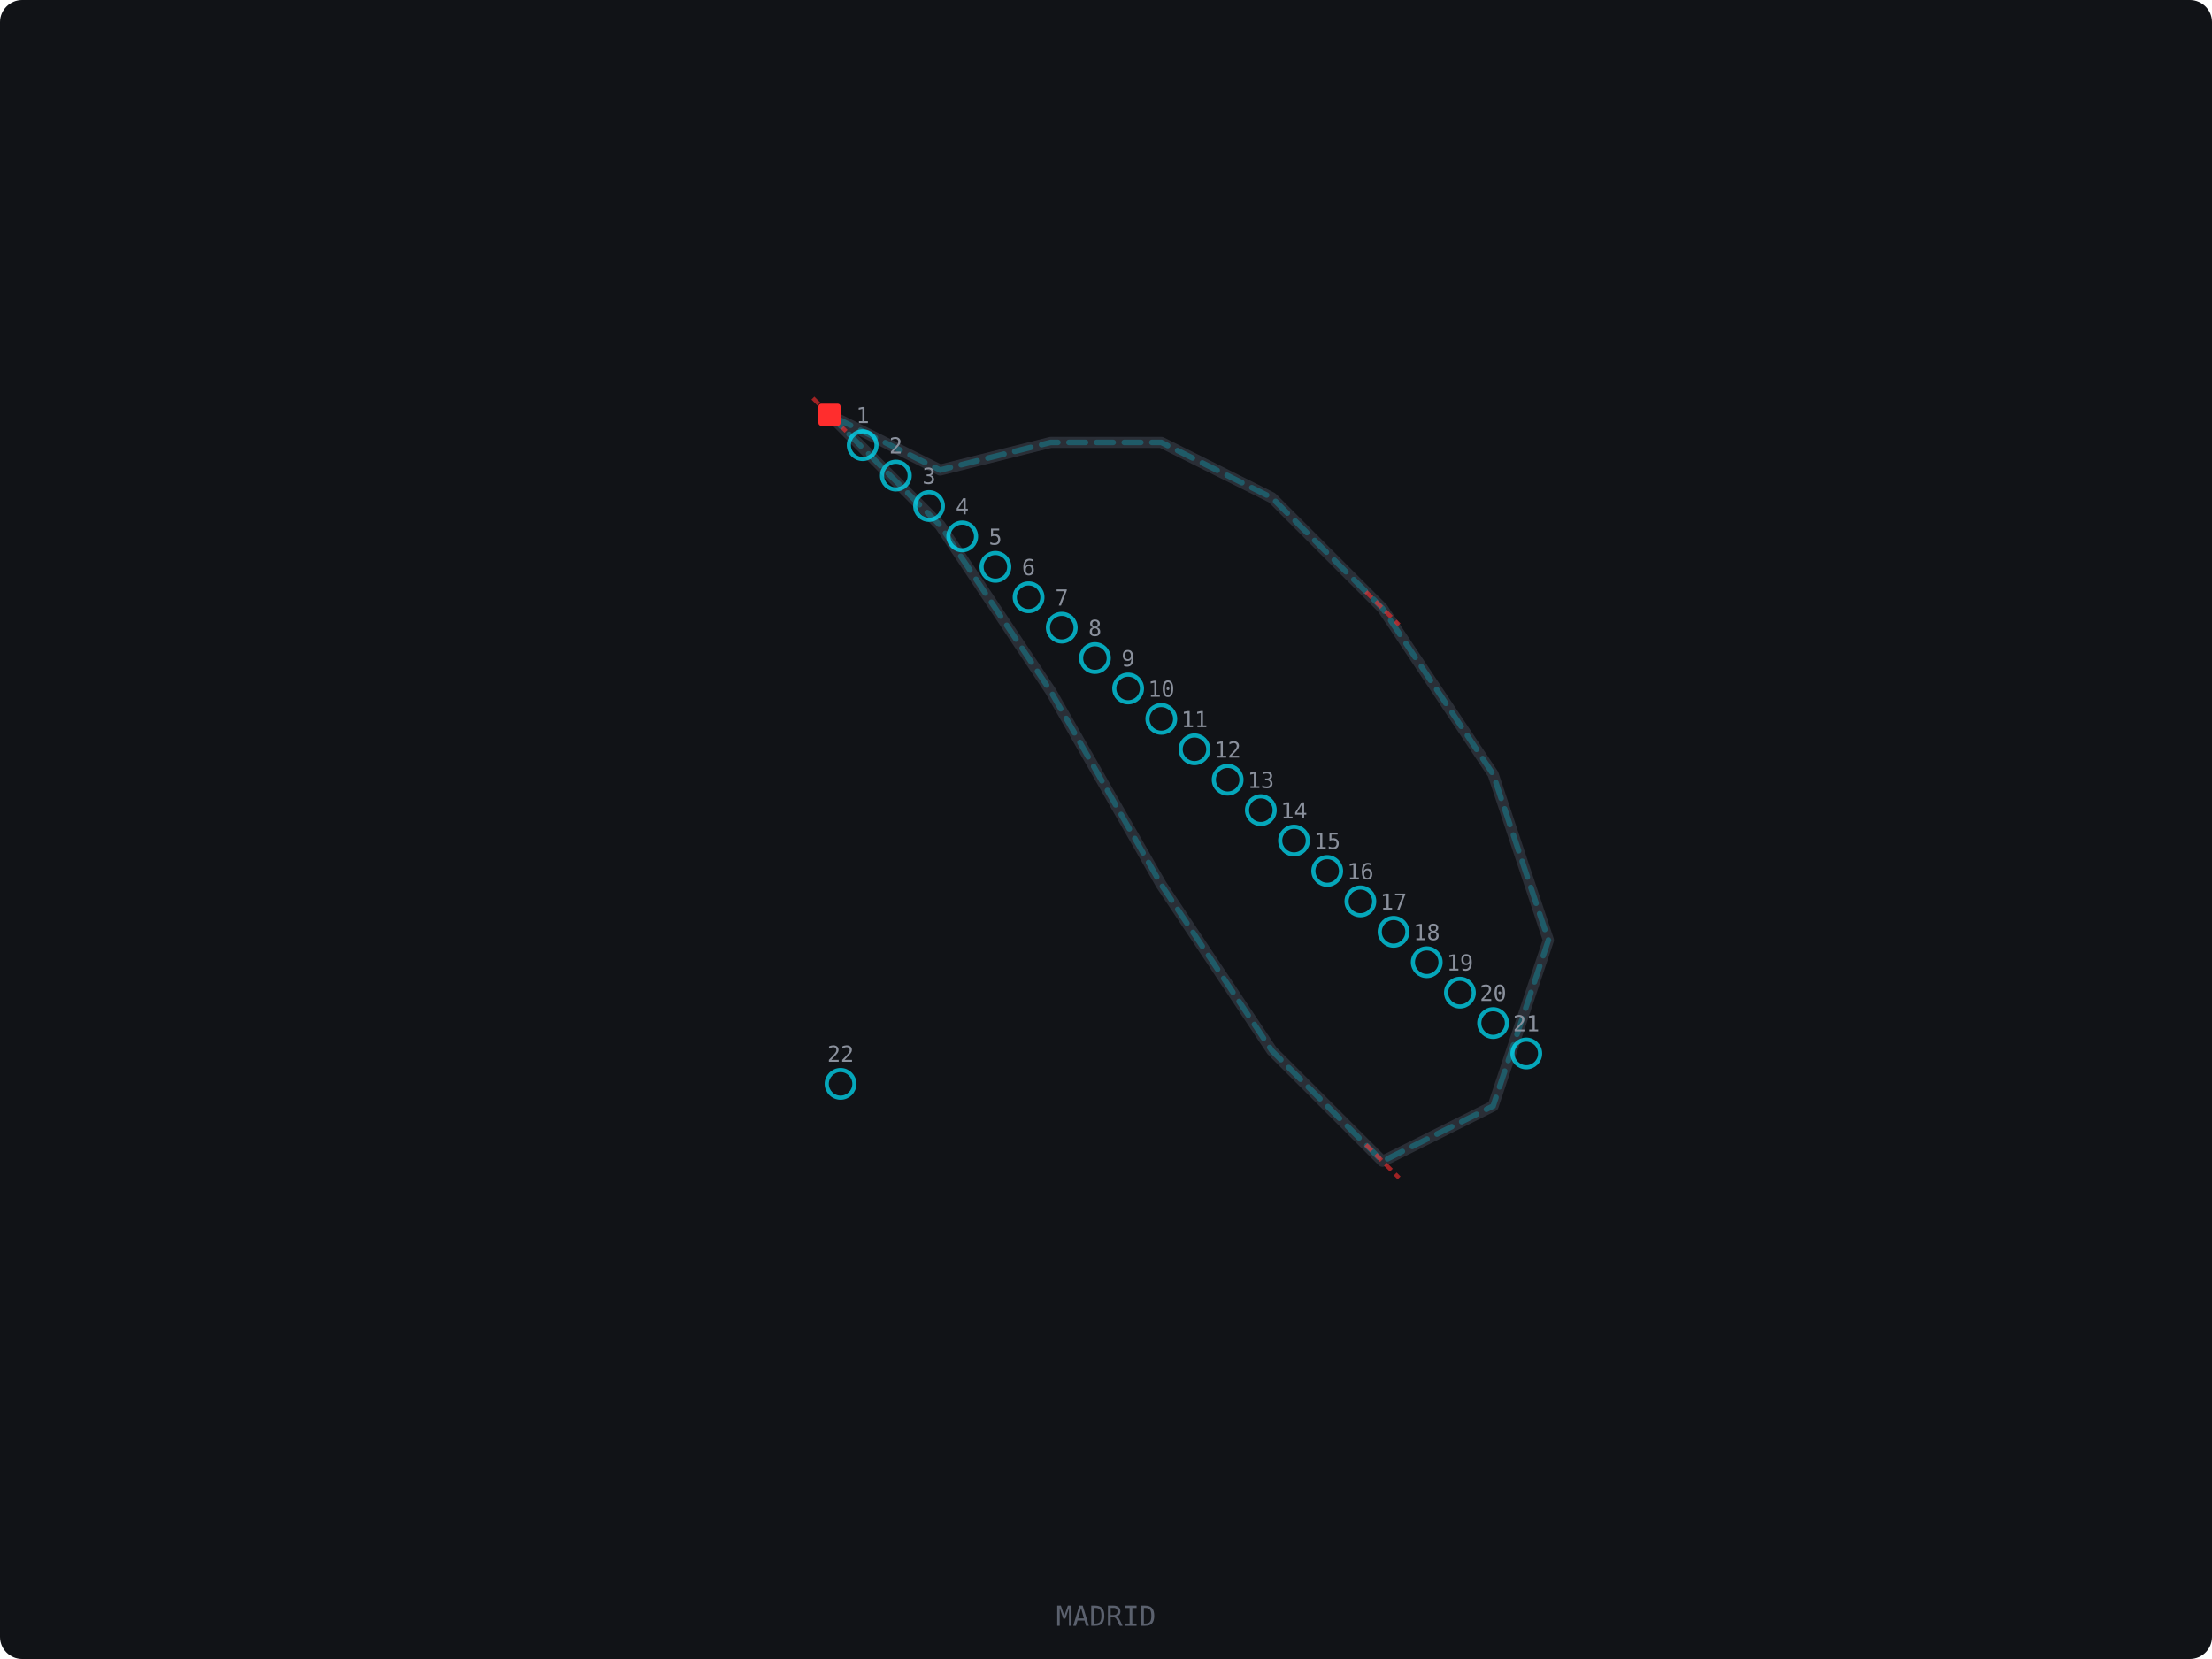
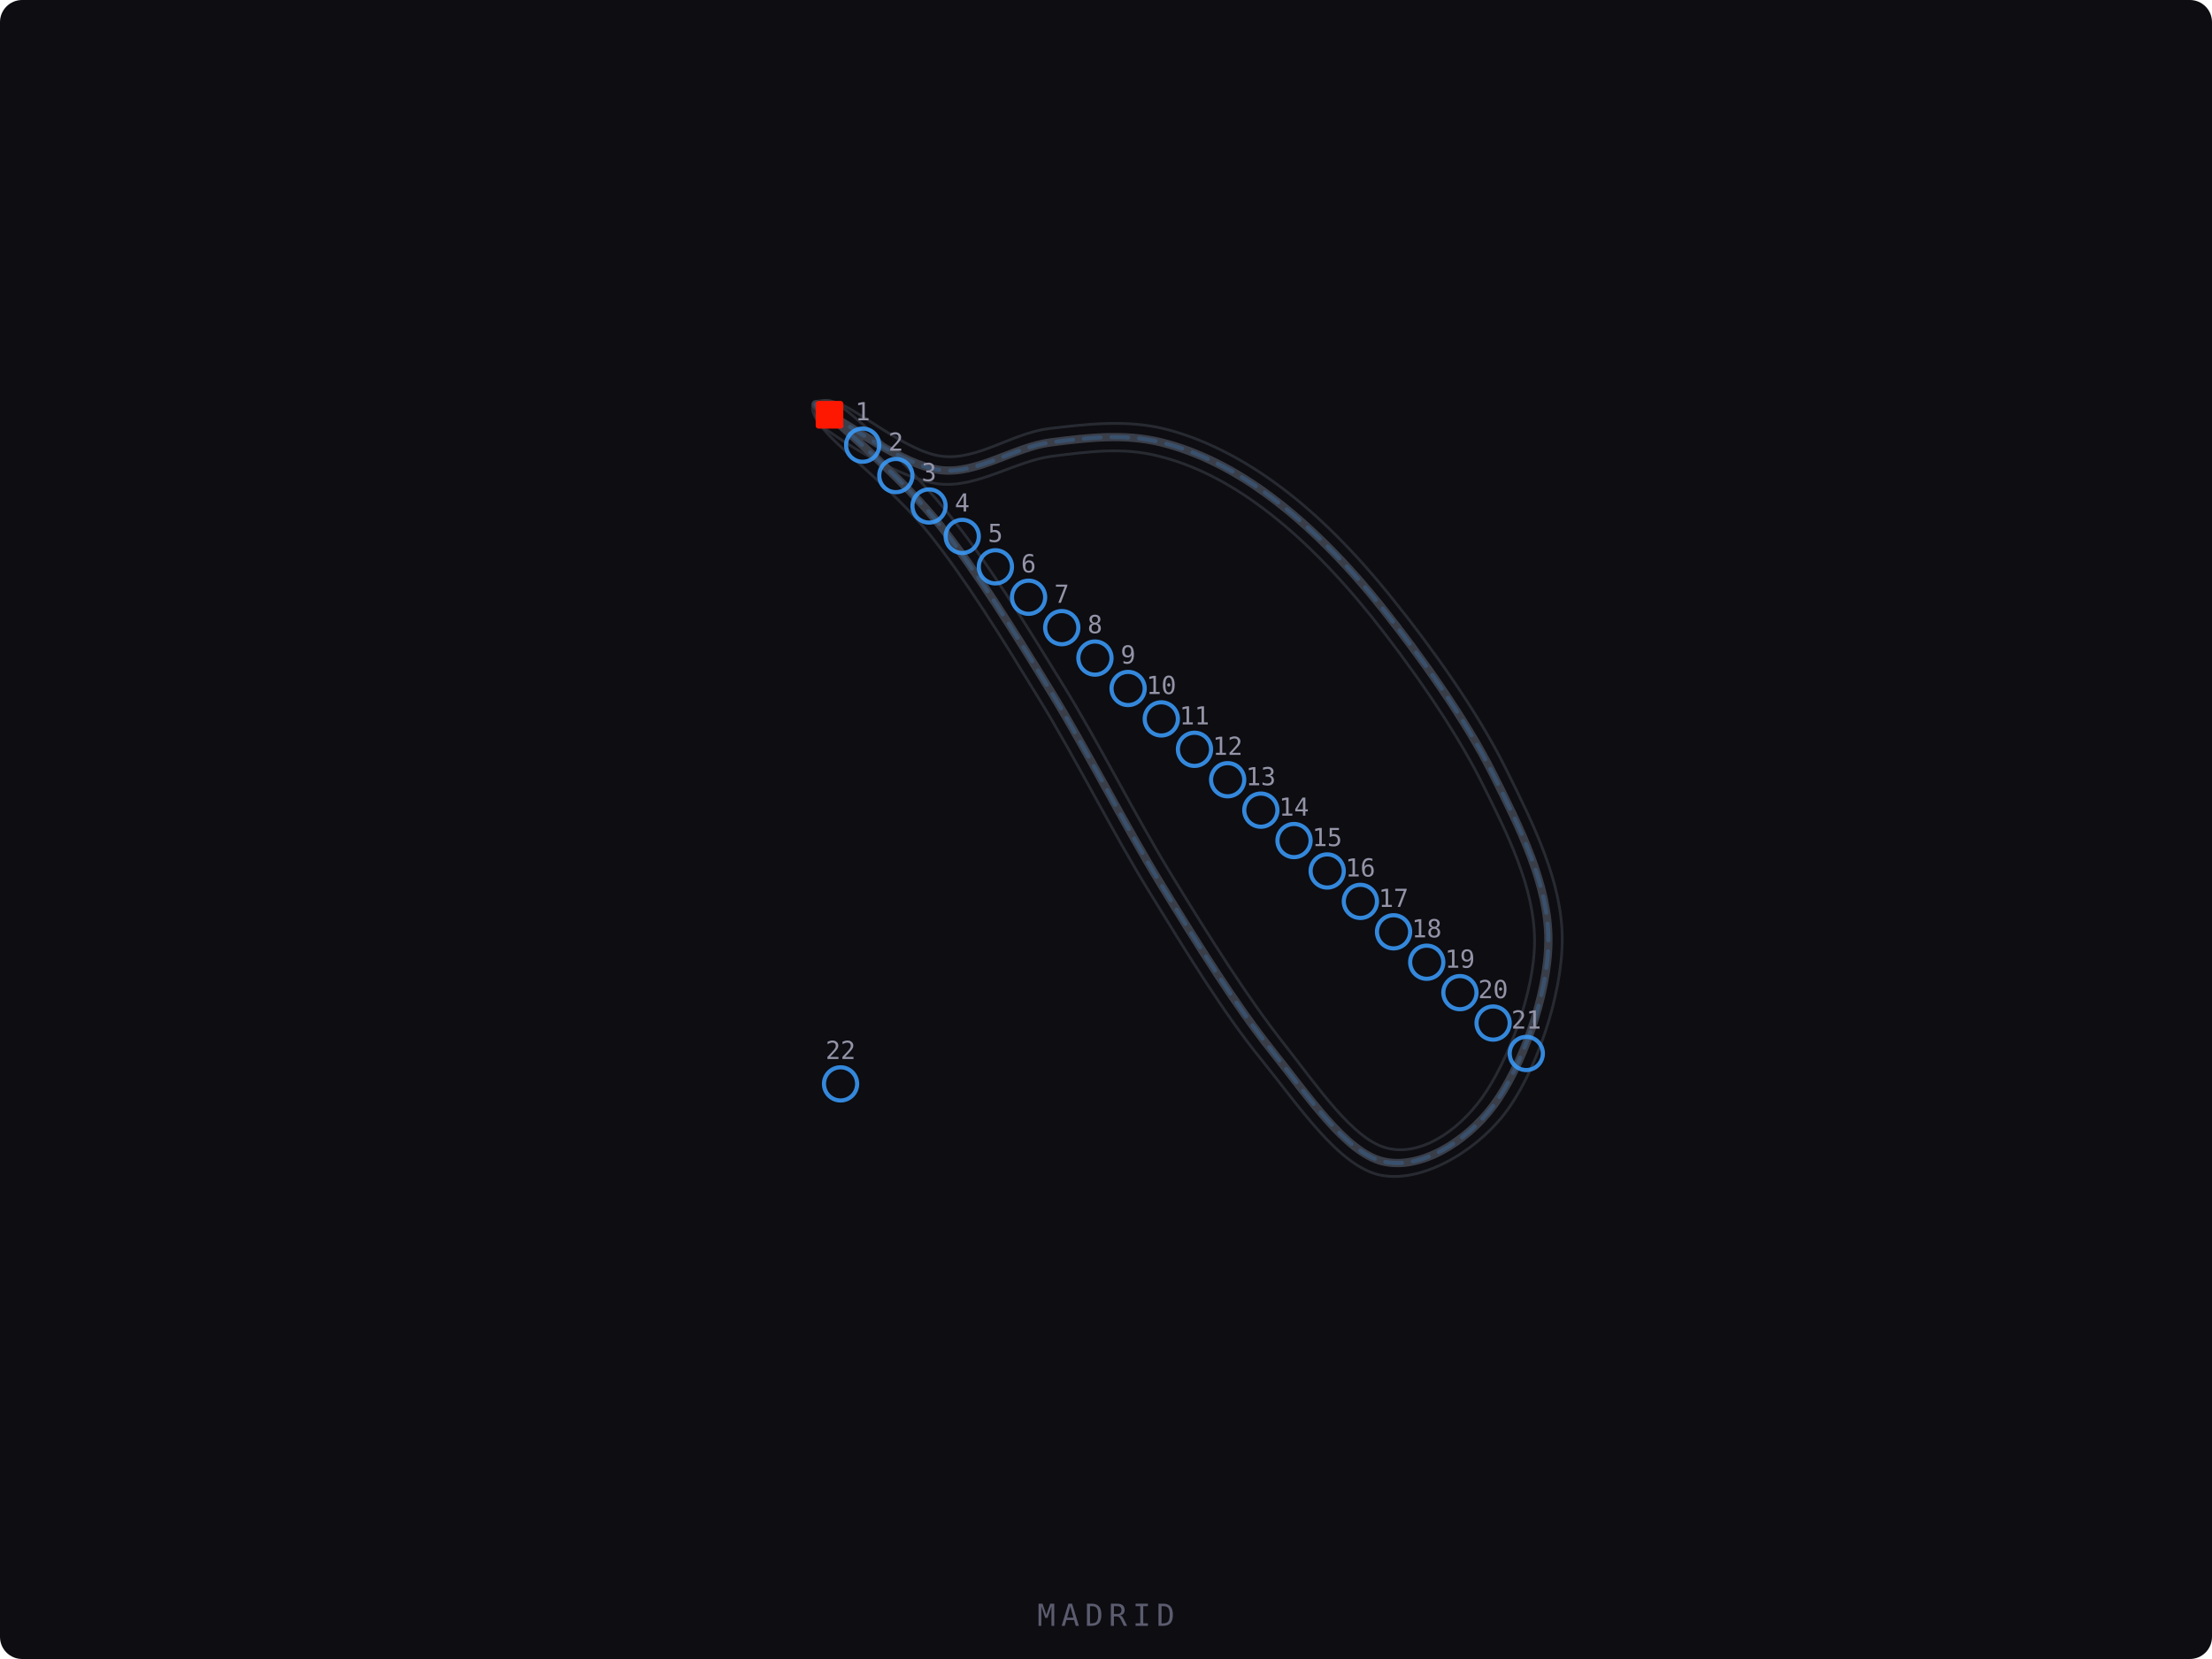
<svg xmlns="http://www.w3.org/2000/svg" viewBox="0 0 800 600" width="800" height="600">
  <defs>
    <style>
-       .track-bg { fill: #111317; }
-       .track-line { fill: none; stroke: #2a2e36; stroke-width: 4; stroke-linecap: round; stroke-linejoin: round; }
-       .track-line-accent { fill: none; stroke: rgba(0,229,255,0.25); stroke-width: 2; stroke-linecap: round; stroke-dasharray: 6,4; }
+       .track-bg { fill: #0d0d12; }
+       .track-line { fill: none; stroke: #3a3e48; stroke-width: 3; stroke-linecap: round; stroke-linejoin: round; }
+       .track-line-accent { fill: none; stroke: rgba(59,158,255,0.20); stroke-width: 1.5; stroke-linecap: round; stroke-dasharray: 6,4; }
+       .track-edge { fill: none; stroke: #3a3e48; stroke-width: 1; stroke-linecap: round; stroke-linejoin: round; opacity: 0.6; }
    </style>
  </defs>
  <rect class="track-bg" width="800" height="600" rx="8" />
-   <polyline class="track-line" points="300.0,150.0 340.0,190.0 380.0,250.0 420.0,320.0 460.0,380.0 500.0,420.0 540.0,400.0 560.0,340.0 540.0,280.0 500.0,220.0 460.0,180.0 420.0,160.0 380.0,160.0 340.0,170.0 300.0,150.0" />
-   <polyline class="track-line-accent" points="300.0,150.0 340.0,190.0 380.0,250.0 420.0,320.0 460.0,380.0 500.0,420.0 540.0,400.0 560.0,340.0 540.0,280.0 500.0,220.0 460.0,180.0 420.0,160.0 380.0,160.0 340.0,170.0 300.0,150.0" />
-   <line x1="494.0" y1="414.0" x2="506.0" y2="426.0" stroke="#ff2d2d" stroke-width="1.5" stroke-dasharray="3,2" opacity="0.6" />
-   <line x1="494.0" y1="214.0" x2="506.0" y2="226.0" stroke="#ff2d2d" stroke-width="1.5" stroke-dasharray="3,2" opacity="0.6" />
-   <line x1="294.0" y1="144.0" x2="306.0" y2="156.0" stroke="#ff2d2d" stroke-width="1.5" stroke-dasharray="3,2" opacity="0.6" />
-   <rect x="296.0" y="146.0" width="8" height="8" fill="#ff2d2d" rx="1" />
-   <text x="400" y="588" text-anchor="middle" fill="#5b616e" font-size="10" font-family="monospace">MADRID</text>
-   <circle cx="312.0" cy="161.0" r="5" fill="none" stroke="#00e5ff" stroke-width="1.5" opacity="0.7" />
-   <text x="312.0" y="153.0" text-anchor="middle" fill="#8a909c" font-size="8" font-family="monospace">1</text>
-   <circle cx="324.0" cy="172.0" r="5" fill="none" stroke="#00e5ff" stroke-width="1.5" opacity="0.7" />
-   <text x="324.0" y="164.0" text-anchor="middle" fill="#8a909c" font-size="8" font-family="monospace">2</text>
-   <circle cx="336.0" cy="183.0" r="5" fill="none" stroke="#00e5ff" stroke-width="1.5" opacity="0.7" />
-   <text x="336.0" y="175.0" text-anchor="middle" fill="#8a909c" font-size="8" font-family="monospace">3</text>
-   <circle cx="348.0" cy="194.0" r="5" fill="none" stroke="#00e5ff" stroke-width="1.5" opacity="0.7" />
-   <text x="348.0" y="186.0" text-anchor="middle" fill="#8a909c" font-size="8" font-family="monospace">4</text>
-   <circle cx="360.0" cy="205.0" r="5" fill="none" stroke="#00e5ff" stroke-width="1.5" opacity="0.7" />
-   <text x="360.0" y="197.0" text-anchor="middle" fill="#8a909c" font-size="8" font-family="monospace">5</text>
-   <circle cx="372.0" cy="216.0" r="5" fill="none" stroke="#00e5ff" stroke-width="1.5" opacity="0.7" />
-   <text x="372.0" y="208.0" text-anchor="middle" fill="#8a909c" font-size="8" font-family="monospace">6</text>
-   <circle cx="384.0" cy="227.0" r="5" fill="none" stroke="#00e5ff" stroke-width="1.5" opacity="0.7" />
-   <text x="384.0" y="219.0" text-anchor="middle" fill="#8a909c" font-size="8" font-family="monospace">7</text>
-   <circle cx="396.0" cy="238.0" r="5" fill="none" stroke="#00e5ff" stroke-width="1.5" opacity="0.7" />
-   <text x="396.0" y="230.0" text-anchor="middle" fill="#8a909c" font-size="8" font-family="monospace">8</text>
-   <circle cx="408.0" cy="249.0" r="5" fill="none" stroke="#00e5ff" stroke-width="1.5" opacity="0.7" />
-   <text x="408.0" y="241.0" text-anchor="middle" fill="#8a909c" font-size="8" font-family="monospace">9</text>
-   <circle cx="420.0" cy="260.0" r="5" fill="none" stroke="#00e5ff" stroke-width="1.5" opacity="0.7" />
-   <text x="420.0" y="252.0" text-anchor="middle" fill="#8a909c" font-size="8" font-family="monospace">10</text>
-   <circle cx="432.0" cy="271.0" r="5" fill="none" stroke="#00e5ff" stroke-width="1.5" opacity="0.7" />
-   <text x="432.0" y="263.0" text-anchor="middle" fill="#8a909c" font-size="8" font-family="monospace">11</text>
-   <circle cx="444.0" cy="282.0" r="5" fill="none" stroke="#00e5ff" stroke-width="1.5" opacity="0.7" />
-   <text x="444.0" y="274.0" text-anchor="middle" fill="#8a909c" font-size="8" font-family="monospace">12</text>
-   <circle cx="456.0" cy="293.0" r="5" fill="none" stroke="#00e5ff" stroke-width="1.5" opacity="0.7" />
-   <text x="456.0" y="285.0" text-anchor="middle" fill="#8a909c" font-size="8" font-family="monospace">13</text>
-   <circle cx="468.0" cy="304.0" r="5" fill="none" stroke="#00e5ff" stroke-width="1.5" opacity="0.7" />
-   <text x="468.0" y="296.0" text-anchor="middle" fill="#8a909c" font-size="8" font-family="monospace">14</text>
-   <circle cx="480.0" cy="315.0" r="5" fill="none" stroke="#00e5ff" stroke-width="1.5" opacity="0.7" />
-   <text x="480.0" y="307.0" text-anchor="middle" fill="#8a909c" font-size="8" font-family="monospace">15</text>
-   <circle cx="492.0" cy="326.0" r="5" fill="none" stroke="#00e5ff" stroke-width="1.5" opacity="0.7" />
-   <text x="492.0" y="318.0" text-anchor="middle" fill="#8a909c" font-size="8" font-family="monospace">16</text>
-   <circle cx="504.0" cy="337.0" r="5" fill="none" stroke="#00e5ff" stroke-width="1.5" opacity="0.7" />
-   <text x="504.0" y="329.0" text-anchor="middle" fill="#8a909c" font-size="8" font-family="monospace">17</text>
-   <circle cx="516.0" cy="348.0" r="5" fill="none" stroke="#00e5ff" stroke-width="1.5" opacity="0.7" />
-   <text x="516.0" y="340.0" text-anchor="middle" fill="#8a909c" font-size="8" font-family="monospace">18</text>
-   <circle cx="528.0" cy="359.0" r="5" fill="none" stroke="#00e5ff" stroke-width="1.5" opacity="0.7" />
-   <text x="528.0" y="351.0" text-anchor="middle" fill="#8a909c" font-size="8" font-family="monospace">19</text>
-   <circle cx="540.0" cy="370.0" r="5" fill="none" stroke="#00e5ff" stroke-width="1.5" opacity="0.7" />
-   <text x="540.0" y="362.0" text-anchor="middle" fill="#8a909c" font-size="8" font-family="monospace">20</text>
-   <circle cx="552.0" cy="381.0" r="5" fill="none" stroke="#00e5ff" stroke-width="1.5" opacity="0.7" />
-   <text x="552.0" y="373.0" text-anchor="middle" fill="#8a909c" font-size="8" font-family="monospace">21</text>
-   <circle cx="304.0" cy="392.0" r="5" fill="none" stroke="#00e5ff" stroke-width="1.5" opacity="0.7" />
-   <text x="304.0" y="384.0" text-anchor="middle" fill="#8a909c" font-size="8" font-family="monospace">22</text>
+   <path class="track-edge" d="M 296.5 153.5 C 302.1 161.5 322.9 176.6 336.1 193.1 C 349.3 209.6 362.5 231.0 375.7 252.6 C 389.0 274.2 402.3 300.9 415.7 322.6 C 429.1 344.4 442.3 366.1 456.1 383.1 C 469.9 400.2 484.1 421.5 498.8 424.9 C 513.4 428.2 533.0 417.1 544.0 403.0 C 555.0 388.9 564.9 360.9 565.0 340.0 C 565.1 319.1 554.7 298.3 544.5 277.8 C 534.3 257.2 517.5 233.8 503.9 216.9 C 490.3 199.9 476.8 186.3 463.0 176.0 C 449.2 165.7 435.1 158.6 421.2 155.1 C 407.3 151.7 392.8 153.4 379.4 155.0 C 365.9 156.7 353.5 166.6 340.6 165.0 C 327.8 163.5 309.6 147.4 302.2 145.5 C 294.9 143.6 290.8 145.6 296.5 153.5 Z" />
+   <path class="track-edge" d="M 303.5 146.5 C 311.2 151.9 330.5 170.1 343.9 186.9 C 357.4 203.7 370.9 225.6 384.3 247.4 C 397.7 269.1 411.0 295.8 424.3 317.4 C 437.5 339.0 451.1 360.6 463.9 376.9 C 476.7 393.2 489.2 411.8 501.2 415.1 C 513.2 418.5 527.0 409.5 536.0 397.0 C 545.0 384.5 555.1 359.1 555.0 340.0 C 554.9 320.9 545.3 301.7 535.5 282.2 C 525.7 262.8 509.2 239.5 496.1 223.1 C 483.0 206.8 469.9 193.7 457.0 184.0 C 444.1 174.3 431.5 168.0 418.8 164.9 C 406.1 161.7 393.9 163.3 380.6 165.0 C 367.4 166.6 353.2 176.7 339.4 175.0 C 325.6 173.2 303.7 159.2 297.8 154.5 C 291.8 149.7 295.8 141.1 303.5 146.5 Z" />
+   <path class="track-line" d="M 300.0 150.0 C 306.7 156.7 326.7 173.3 340.0 190.0 C 353.3 206.7 366.7 228.3 380.0 250.0 C 393.3 271.7 406.7 298.3 420.0 320.0 C 433.3 341.7 446.7 363.3 460.0 380.0 C 473.3 396.7 486.7 416.7 500.0 420.0 C 513.3 423.3 530.0 413.3 540.0 400.0 C 550.0 386.7 560.0 360.0 560.0 340.0 C 560.0 320.0 550.0 300.0 540.0 280.0 C 530.0 260.0 513.3 236.7 500.0 220.0 C 486.7 203.3 473.3 190.0 460.0 180.0 C 446.7 170.0 433.3 163.3 420.0 160.0 C 406.7 156.7 393.3 158.3 380.0 160.0 C 366.7 161.7 353.3 171.7 340.0 170.0 C 326.7 168.3 306.7 153.3 300.0 150.0 C 293.3 146.7 293.3 143.3 300.0 150.0 Z" />
+   <path class="track-line-accent" d="M 300.0 150.0 C 306.7 156.7 326.7 173.3 340.0 190.0 C 353.3 206.7 366.7 228.3 380.0 250.0 C 393.3 271.7 406.7 298.3 420.0 320.0 C 433.3 341.7 446.7 363.3 460.0 380.0 C 473.3 396.7 486.7 416.7 500.0 420.0 C 513.3 423.3 530.0 413.3 540.0 400.0 C 550.0 386.7 560.0 360.0 560.0 340.0 C 560.0 320.0 550.0 300.0 540.0 280.0 C 530.0 260.0 513.3 236.7 500.0 220.0 C 486.7 203.3 473.3 190.0 460.0 180.0 C 446.7 170.0 433.3 163.3 420.0 160.0 C 406.7 156.7 393.3 158.3 380.0 160.0 C 366.7 161.7 353.3 171.7 340.0 170.0 C 326.7 168.3 306.7 153.3 300.0 150.0 C 293.3 146.7 293.3 143.3 300.0 150.0 Z" />
+   <rect x="295.0" y="145.0" width="10" height="10" fill="#FF1801" rx="1" />
+   <circle cx="312.0" cy="161.0" r="6" fill="none" stroke="#3B9EFF" stroke-width="1.5" opacity="0.85" />
+   <text x="312.0" y="152.0" text-anchor="middle" fill="#9494a8" font-size="9" font-family="monospace">1</text>
+   <circle cx="324.0" cy="172.0" r="6" fill="none" stroke="#3B9EFF" stroke-width="1.5" opacity="0.85" />
+   <text x="324.0" y="163.0" text-anchor="middle" fill="#9494a8" font-size="9" font-family="monospace">2</text>
+   <circle cx="336.0" cy="183.0" r="6" fill="none" stroke="#3B9EFF" stroke-width="1.5" opacity="0.85" />
+   <text x="336.0" y="174.0" text-anchor="middle" fill="#9494a8" font-size="9" font-family="monospace">3</text>
+   <circle cx="348.0" cy="194.0" r="6" fill="none" stroke="#3B9EFF" stroke-width="1.5" opacity="0.85" />
+   <text x="348.0" y="185.0" text-anchor="middle" fill="#9494a8" font-size="9" font-family="monospace">4</text>
+   <circle cx="360.0" cy="205.0" r="6" fill="none" stroke="#3B9EFF" stroke-width="1.5" opacity="0.85" />
+   <text x="360.0" y="196.0" text-anchor="middle" fill="#9494a8" font-size="9" font-family="monospace">5</text>
+   <circle cx="372.0" cy="216.0" r="6" fill="none" stroke="#3B9EFF" stroke-width="1.5" opacity="0.85" />
+   <text x="372.0" y="207.0" text-anchor="middle" fill="#9494a8" font-size="9" font-family="monospace">6</text>
+   <circle cx="384.0" cy="227.0" r="6" fill="none" stroke="#3B9EFF" stroke-width="1.5" opacity="0.85" />
+   <text x="384.0" y="218.0" text-anchor="middle" fill="#9494a8" font-size="9" font-family="monospace">7</text>
+   <circle cx="396.0" cy="238.0" r="6" fill="none" stroke="#3B9EFF" stroke-width="1.5" opacity="0.85" />
+   <text x="396.0" y="229.0" text-anchor="middle" fill="#9494a8" font-size="9" font-family="monospace">8</text>
+   <circle cx="408.0" cy="249.0" r="6" fill="none" stroke="#3B9EFF" stroke-width="1.5" opacity="0.85" />
+   <text x="408.0" y="240.0" text-anchor="middle" fill="#9494a8" font-size="9" font-family="monospace">9</text>
+   <circle cx="420.0" cy="260.0" r="6" fill="none" stroke="#3B9EFF" stroke-width="1.5" opacity="0.85" />
+   <text x="420.0" y="251.0" text-anchor="middle" fill="#9494a8" font-size="9" font-family="monospace">10</text>
+   <circle cx="432.0" cy="271.0" r="6" fill="none" stroke="#3B9EFF" stroke-width="1.5" opacity="0.85" />
+   <text x="432.0" y="262.0" text-anchor="middle" fill="#9494a8" font-size="9" font-family="monospace">11</text>
+   <circle cx="444.0" cy="282.0" r="6" fill="none" stroke="#3B9EFF" stroke-width="1.5" opacity="0.85" />
+   <text x="444.0" y="273.0" text-anchor="middle" fill="#9494a8" font-size="9" font-family="monospace">12</text>
+   <circle cx="456.0" cy="293.0" r="6" fill="none" stroke="#3B9EFF" stroke-width="1.5" opacity="0.85" />
+   <text x="456.0" y="284.0" text-anchor="middle" fill="#9494a8" font-size="9" font-family="monospace">13</text>
+   <circle cx="468.0" cy="304.0" r="6" fill="none" stroke="#3B9EFF" stroke-width="1.5" opacity="0.85" />
+   <text x="468.0" y="295.0" text-anchor="middle" fill="#9494a8" font-size="9" font-family="monospace">14</text>
+   <circle cx="480.0" cy="315.0" r="6" fill="none" stroke="#3B9EFF" stroke-width="1.5" opacity="0.85" />
+   <text x="480.0" y="306.0" text-anchor="middle" fill="#9494a8" font-size="9" font-family="monospace">15</text>
+   <circle cx="492.0" cy="326.0" r="6" fill="none" stroke="#3B9EFF" stroke-width="1.5" opacity="0.85" />
+   <text x="492.0" y="317.0" text-anchor="middle" fill="#9494a8" font-size="9" font-family="monospace">16</text>
+   <circle cx="504.0" cy="337.0" r="6" fill="none" stroke="#3B9EFF" stroke-width="1.5" opacity="0.85" />
+   <text x="504.0" y="328.0" text-anchor="middle" fill="#9494a8" font-size="9" font-family="monospace">17</text>
+   <circle cx="516.0" cy="348.0" r="6" fill="none" stroke="#3B9EFF" stroke-width="1.5" opacity="0.85" />
+   <text x="516.0" y="339.0" text-anchor="middle" fill="#9494a8" font-size="9" font-family="monospace">18</text>
+   <circle cx="528.0" cy="359.0" r="6" fill="none" stroke="#3B9EFF" stroke-width="1.5" opacity="0.85" />
+   <text x="528.0" y="350.0" text-anchor="middle" fill="#9494a8" font-size="9" font-family="monospace">19</text>
+   <circle cx="540.0" cy="370.0" r="6" fill="none" stroke="#3B9EFF" stroke-width="1.5" opacity="0.85" />
+   <text x="540.0" y="361.0" text-anchor="middle" fill="#9494a8" font-size="9" font-family="monospace">20</text>
+   <circle cx="552.0" cy="381.0" r="6" fill="none" stroke="#3B9EFF" stroke-width="1.5" opacity="0.85" />
+   <text x="552.0" y="372.0" text-anchor="middle" fill="#9494a8" font-size="9" font-family="monospace">21</text>
+   <circle cx="304.0" cy="392.0" r="6" fill="none" stroke="#3B9EFF" stroke-width="1.5" opacity="0.85" />
+   <text x="304.0" y="383.0" text-anchor="middle" fill="#9494a8" font-size="9" font-family="monospace">22</text>
+   <text x="400.0" y="588" text-anchor="middle" fill="#5c5c70" font-size="11" font-family="monospace" letter-spacing="2">MADRID</text>
</svg>
